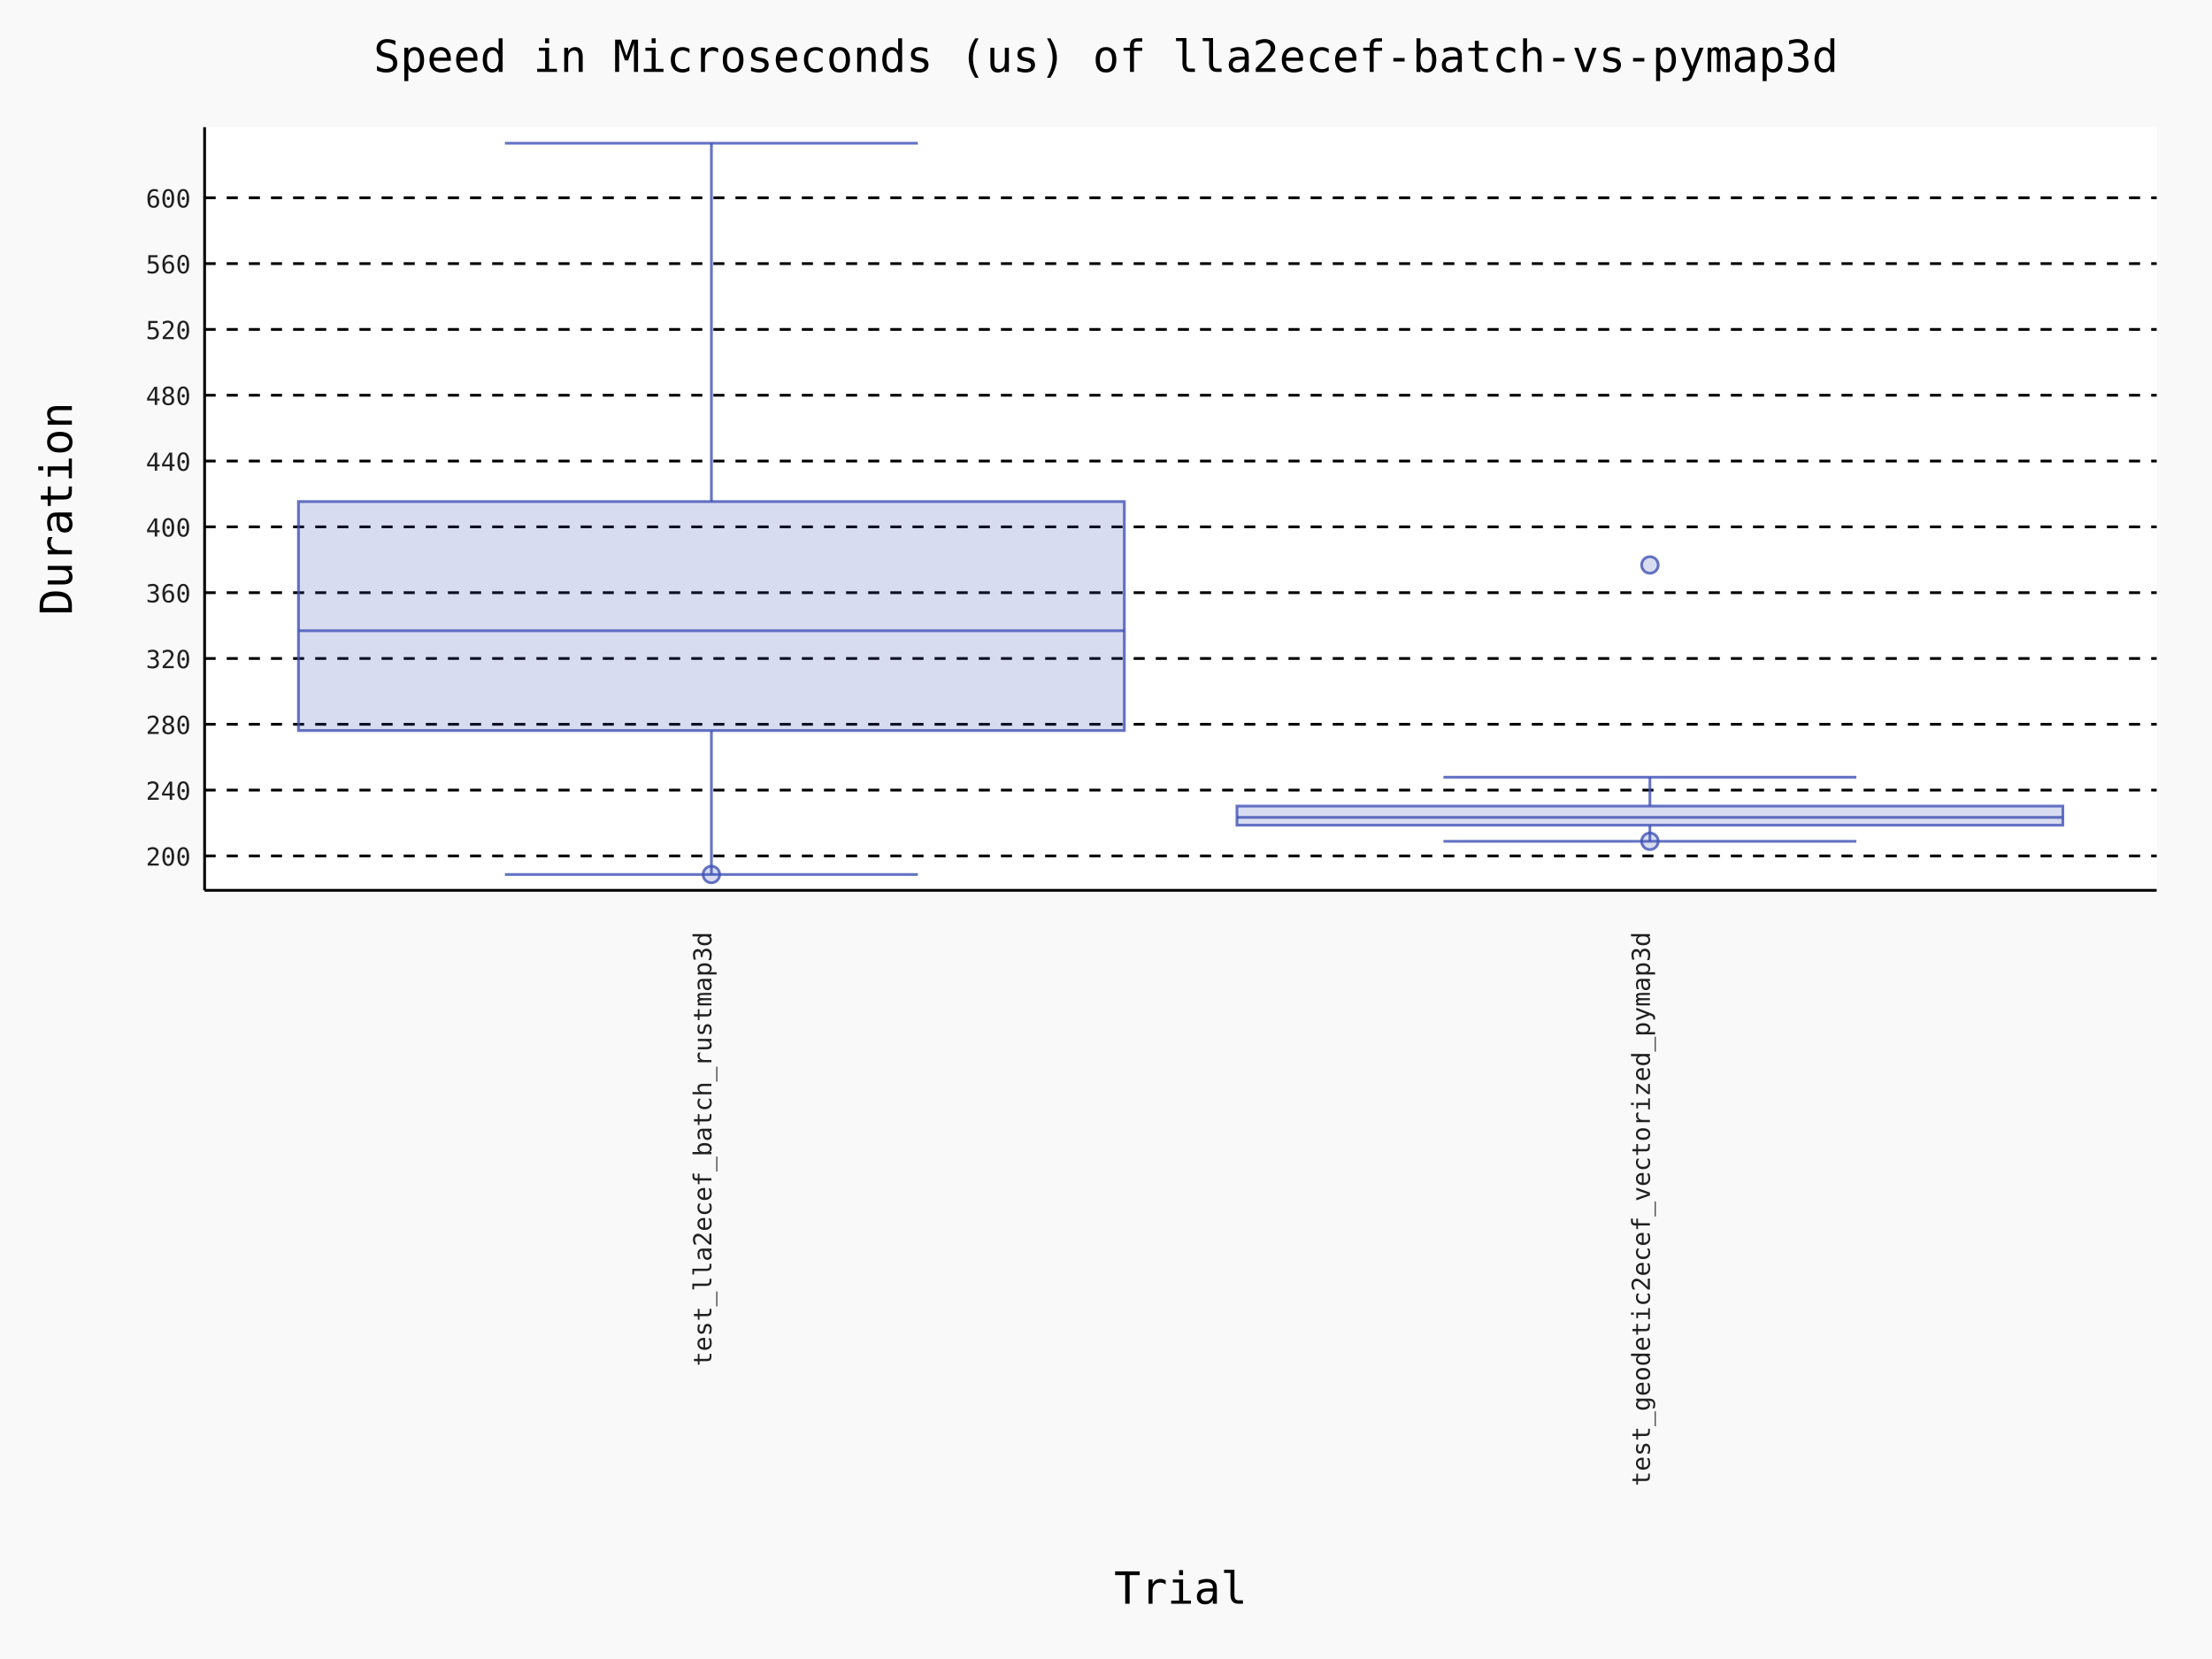
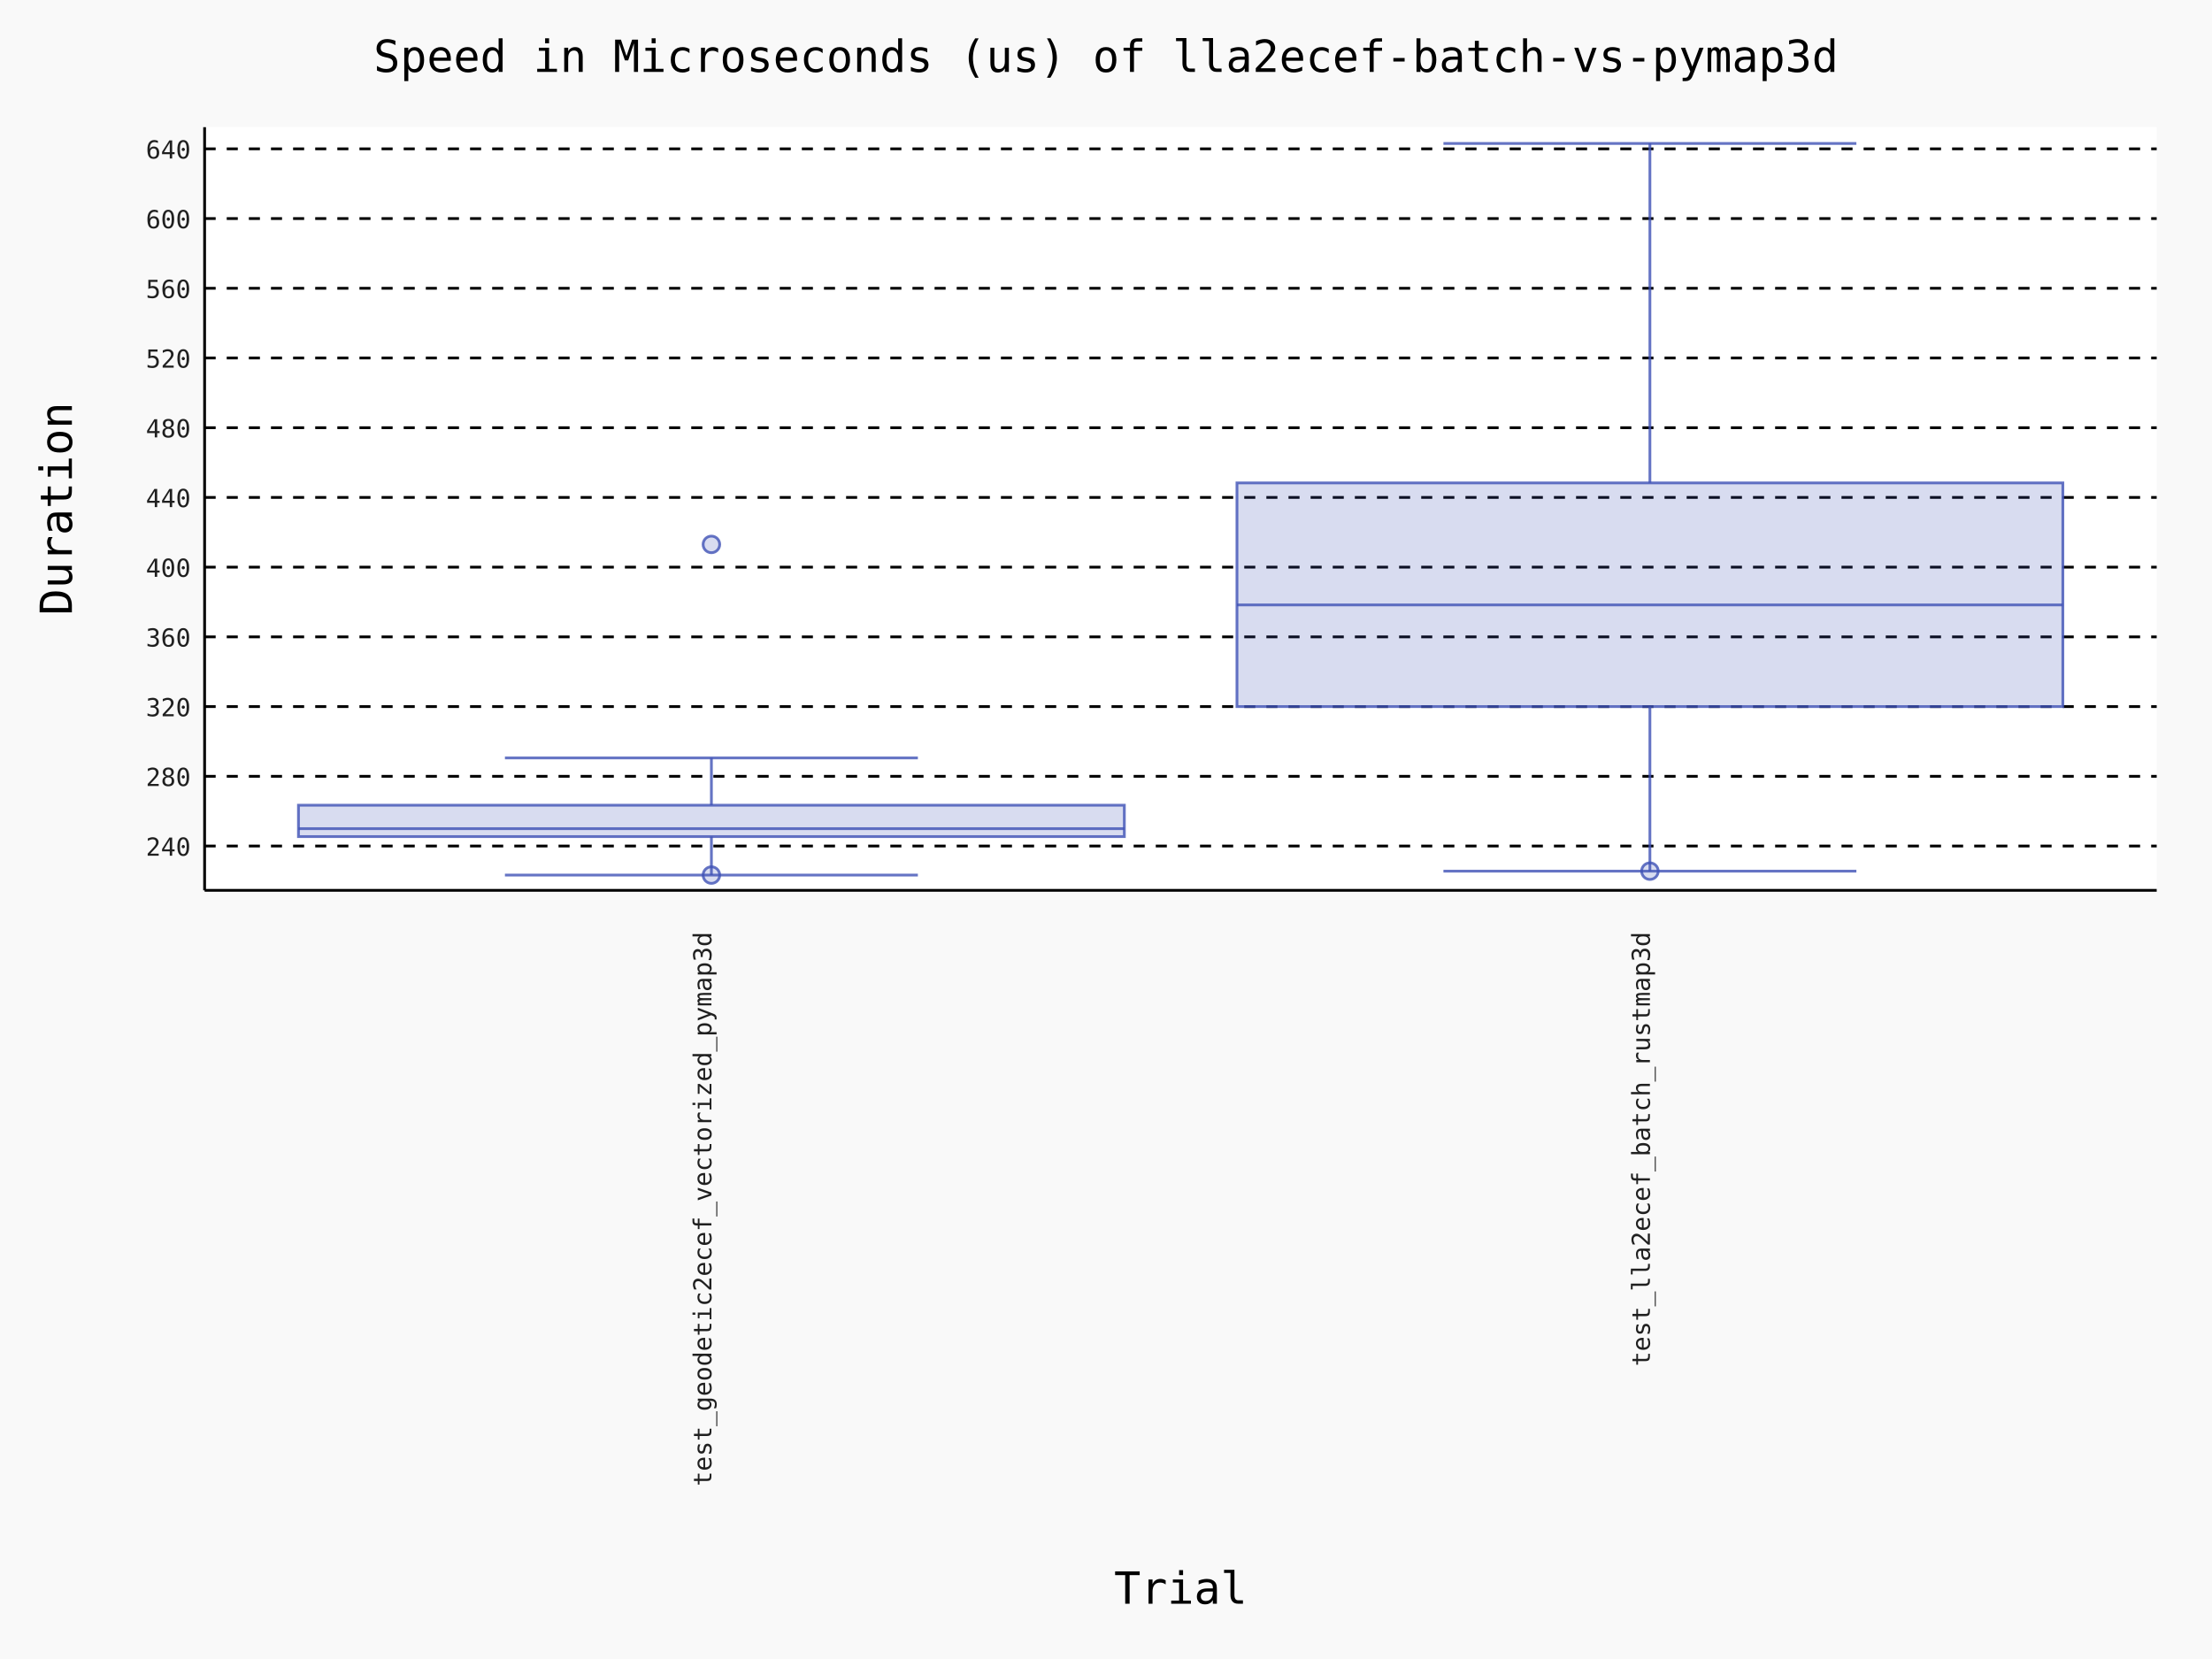
- <svg xmlns="http://www.w3.org/2000/svg" id="chart-59367ddc-31a4-4e6d-8678-80659b2a828a" class="pygal-chart" viewBox="0 0 800 600">
+ <svg xmlns="http://www.w3.org/2000/svg" id="chart-5acedd92-5e23-4edd-8d0f-d167cd2f7d47" class="pygal-chart" viewBox="0 0 800 600">
  <defs>
-     <style type="text/css">#chart-59367ddc-31a4-4e6d-8678-80659b2a828a{-webkit-user-select:none;-webkit-font-smoothing:antialiased;font-family:Consolas,"Deja Vu Sans Mono","Bitstream Vera Sans Mono","Courier New",monospace}#chart-59367ddc-31a4-4e6d-8678-80659b2a828a .title{font-family:Consolas,"Deja Vu Sans Mono","Bitstream Vera Sans Mono","Courier New",monospace;font-size:16px}#chart-59367ddc-31a4-4e6d-8678-80659b2a828a .legends .legend text{font-family:Consolas,"Deja Vu Sans Mono","Bitstream Vera Sans Mono","Courier New",monospace;font-size:14px}#chart-59367ddc-31a4-4e6d-8678-80659b2a828a .axis text{font-family:Consolas,"Deja Vu Sans Mono","Bitstream Vera Sans Mono","Courier New",monospace;font-size:10px}#chart-59367ddc-31a4-4e6d-8678-80659b2a828a .axis text.major{font-family:Consolas,"Deja Vu Sans Mono","Bitstream Vera Sans Mono","Courier New",monospace;font-size:10px}#chart-59367ddc-31a4-4e6d-8678-80659b2a828a .text-overlay text.value{font-family:Consolas,"Deja Vu Sans Mono","Bitstream Vera Sans Mono","Courier New",monospace;font-size:16px}#chart-59367ddc-31a4-4e6d-8678-80659b2a828a .text-overlay text.label{font-family:Consolas,"Deja Vu Sans Mono","Bitstream Vera Sans Mono","Courier New",monospace;font-size:10px}#chart-59367ddc-31a4-4e6d-8678-80659b2a828a .tooltip{font-family:Consolas,"Deja Vu Sans Mono","Bitstream Vera Sans Mono","Courier New",monospace;font-size:14px}#chart-59367ddc-31a4-4e6d-8678-80659b2a828a text.no_data{font-family:Consolas,"Deja Vu Sans Mono","Bitstream Vera Sans Mono","Courier New",monospace;font-size:64px}
- #chart-59367ddc-31a4-4e6d-8678-80659b2a828a{background-color:rgba(249,249,249,1)}#chart-59367ddc-31a4-4e6d-8678-80659b2a828a path,#chart-59367ddc-31a4-4e6d-8678-80659b2a828a line,#chart-59367ddc-31a4-4e6d-8678-80659b2a828a rect,#chart-59367ddc-31a4-4e6d-8678-80659b2a828a circle{-webkit-transition:150ms;-moz-transition:150ms;transition:150ms}#chart-59367ddc-31a4-4e6d-8678-80659b2a828a .graph &gt; .background{fill:rgba(249,249,249,1)}#chart-59367ddc-31a4-4e6d-8678-80659b2a828a .plot &gt; .background{fill:rgba(255,255,255,1)}#chart-59367ddc-31a4-4e6d-8678-80659b2a828a .graph{fill:rgba(0,0,0,.87)}#chart-59367ddc-31a4-4e6d-8678-80659b2a828a text.no_data{fill:rgba(0,0,0,1)}#chart-59367ddc-31a4-4e6d-8678-80659b2a828a .title{fill:rgba(0,0,0,1)}#chart-59367ddc-31a4-4e6d-8678-80659b2a828a .legends .legend text{fill:rgba(0,0,0,.87)}#chart-59367ddc-31a4-4e6d-8678-80659b2a828a .legends .legend:hover text{fill:rgba(0,0,0,1)}#chart-59367ddc-31a4-4e6d-8678-80659b2a828a .axis .line{stroke:rgba(0,0,0,1)}#chart-59367ddc-31a4-4e6d-8678-80659b2a828a .axis .guide.line{stroke:rgba(0,0,0,.54)}#chart-59367ddc-31a4-4e6d-8678-80659b2a828a .axis .major.line{stroke:rgba(0,0,0,.87)}#chart-59367ddc-31a4-4e6d-8678-80659b2a828a .axis text.major{fill:rgba(0,0,0,1)}#chart-59367ddc-31a4-4e6d-8678-80659b2a828a .axis.y .guides:hover .guide.line,#chart-59367ddc-31a4-4e6d-8678-80659b2a828a .line-graph .axis.x .guides:hover .guide.line,#chart-59367ddc-31a4-4e6d-8678-80659b2a828a .stackedline-graph .axis.x .guides:hover .guide.line,#chart-59367ddc-31a4-4e6d-8678-80659b2a828a .xy-graph .axis.x .guides:hover .guide.line{stroke:rgba(0,0,0,1)}#chart-59367ddc-31a4-4e6d-8678-80659b2a828a .axis .guides:hover text{fill:rgba(0,0,0,1)}#chart-59367ddc-31a4-4e6d-8678-80659b2a828a .reactive{fill-opacity:.7;stroke-opacity:.8;stroke-width:1}#chart-59367ddc-31a4-4e6d-8678-80659b2a828a .ci{stroke:rgba(0,0,0,.87)}#chart-59367ddc-31a4-4e6d-8678-80659b2a828a .reactive.active,#chart-59367ddc-31a4-4e6d-8678-80659b2a828a .active .reactive{fill-opacity:.8;stroke-opacity:.9;stroke-width:4}#chart-59367ddc-31a4-4e6d-8678-80659b2a828a .ci .reactive.active{stroke-width:1.5}#chart-59367ddc-31a4-4e6d-8678-80659b2a828a .series text{fill:rgba(0,0,0,1)}#chart-59367ddc-31a4-4e6d-8678-80659b2a828a .tooltip rect{fill:rgba(255,255,255,1);stroke:rgba(0,0,0,1);-webkit-transition:opacity 150ms;-moz-transition:opacity 150ms;transition:opacity 150ms}#chart-59367ddc-31a4-4e6d-8678-80659b2a828a .tooltip .label{fill:rgba(0,0,0,.87)}#chart-59367ddc-31a4-4e6d-8678-80659b2a828a .tooltip .label{fill:rgba(0,0,0,.87)}#chart-59367ddc-31a4-4e6d-8678-80659b2a828a .tooltip .legend{font-size:.8em;fill:rgba(0,0,0,.54)}#chart-59367ddc-31a4-4e6d-8678-80659b2a828a .tooltip .x_label{font-size:.6em;fill:rgba(0,0,0,1)}#chart-59367ddc-31a4-4e6d-8678-80659b2a828a .tooltip .xlink{font-size:.5em;text-decoration:underline}#chart-59367ddc-31a4-4e6d-8678-80659b2a828a .tooltip .value{font-size:1.5em}#chart-59367ddc-31a4-4e6d-8678-80659b2a828a .bound{font-size:.5em}#chart-59367ddc-31a4-4e6d-8678-80659b2a828a .max-value{font-size:.75em;fill:rgba(0,0,0,.54)}#chart-59367ddc-31a4-4e6d-8678-80659b2a828a .map-element{fill:rgba(255,255,255,1);stroke:rgba(0,0,0,.54) !important}#chart-59367ddc-31a4-4e6d-8678-80659b2a828a .map-element .reactive{fill-opacity:inherit;stroke-opacity:inherit}#chart-59367ddc-31a4-4e6d-8678-80659b2a828a .color-0,#chart-59367ddc-31a4-4e6d-8678-80659b2a828a .color-0 a:visited{stroke:#3F51B5;fill:#3F51B5}#chart-59367ddc-31a4-4e6d-8678-80659b2a828a .color-1,#chart-59367ddc-31a4-4e6d-8678-80659b2a828a .color-1 a:visited{stroke:#3F51B5;fill:#3F51B5}#chart-59367ddc-31a4-4e6d-8678-80659b2a828a .text-overlay .color-0 text{fill:black}#chart-59367ddc-31a4-4e6d-8678-80659b2a828a .text-overlay .color-1 text{fill:black}
- #chart-59367ddc-31a4-4e6d-8678-80659b2a828a text.no_data{text-anchor:middle}#chart-59367ddc-31a4-4e6d-8678-80659b2a828a .guide.line{fill:none}#chart-59367ddc-31a4-4e6d-8678-80659b2a828a .centered{text-anchor:middle}#chart-59367ddc-31a4-4e6d-8678-80659b2a828a .title{text-anchor:middle}#chart-59367ddc-31a4-4e6d-8678-80659b2a828a .legends .legend text{fill-opacity:1}#chart-59367ddc-31a4-4e6d-8678-80659b2a828a .axis.x text{text-anchor:middle}#chart-59367ddc-31a4-4e6d-8678-80659b2a828a .axis.x:not(.web) text[transform]{text-anchor:start}#chart-59367ddc-31a4-4e6d-8678-80659b2a828a .axis.x:not(.web) text[transform].backwards{text-anchor:end}#chart-59367ddc-31a4-4e6d-8678-80659b2a828a .axis.y text{text-anchor:end}#chart-59367ddc-31a4-4e6d-8678-80659b2a828a .axis.y text[transform].backwards{text-anchor:start}#chart-59367ddc-31a4-4e6d-8678-80659b2a828a .axis.y2 text{text-anchor:start}#chart-59367ddc-31a4-4e6d-8678-80659b2a828a .axis.y2 text[transform].backwards{text-anchor:end}#chart-59367ddc-31a4-4e6d-8678-80659b2a828a .axis .guide.line{stroke-dasharray:4,4;stroke:black}#chart-59367ddc-31a4-4e6d-8678-80659b2a828a .axis .major.guide.line{stroke-dasharray:6,6;stroke:black}#chart-59367ddc-31a4-4e6d-8678-80659b2a828a .horizontal .axis.y .guide.line,#chart-59367ddc-31a4-4e6d-8678-80659b2a828a .horizontal .axis.y2 .guide.line,#chart-59367ddc-31a4-4e6d-8678-80659b2a828a .vertical .axis.x .guide.line{opacity:0}#chart-59367ddc-31a4-4e6d-8678-80659b2a828a .horizontal .axis.always_show .guide.line,#chart-59367ddc-31a4-4e6d-8678-80659b2a828a .vertical .axis.always_show .guide.line{opacity:1 !important}#chart-59367ddc-31a4-4e6d-8678-80659b2a828a .axis.y .guides:hover .guide.line,#chart-59367ddc-31a4-4e6d-8678-80659b2a828a .axis.y2 .guides:hover .guide.line,#chart-59367ddc-31a4-4e6d-8678-80659b2a828a .axis.x .guides:hover .guide.line{opacity:1}#chart-59367ddc-31a4-4e6d-8678-80659b2a828a .axis .guides:hover text{opacity:1}#chart-59367ddc-31a4-4e6d-8678-80659b2a828a .nofill{fill:none}#chart-59367ddc-31a4-4e6d-8678-80659b2a828a .subtle-fill{fill-opacity:.2}#chart-59367ddc-31a4-4e6d-8678-80659b2a828a .dot{stroke-width:1px;fill-opacity:1;stroke-opacity:1}#chart-59367ddc-31a4-4e6d-8678-80659b2a828a .dot.active{stroke-width:5px}#chart-59367ddc-31a4-4e6d-8678-80659b2a828a .dot.negative{fill:transparent}#chart-59367ddc-31a4-4e6d-8678-80659b2a828a text,#chart-59367ddc-31a4-4e6d-8678-80659b2a828a tspan{stroke:none !important}#chart-59367ddc-31a4-4e6d-8678-80659b2a828a .series text.active{opacity:1}#chart-59367ddc-31a4-4e6d-8678-80659b2a828a .tooltip rect{fill-opacity:.95;stroke-width:.5}#chart-59367ddc-31a4-4e6d-8678-80659b2a828a .tooltip text{fill-opacity:1}#chart-59367ddc-31a4-4e6d-8678-80659b2a828a .showable{visibility:hidden}#chart-59367ddc-31a4-4e6d-8678-80659b2a828a .showable.shown{visibility:visible}#chart-59367ddc-31a4-4e6d-8678-80659b2a828a .gauge-background{fill:rgba(229,229,229,1);stroke:none}#chart-59367ddc-31a4-4e6d-8678-80659b2a828a .bg-lines{stroke:rgba(249,249,249,1);stroke-width:2px}
+     <style type="text/css">#chart-5acedd92-5e23-4edd-8d0f-d167cd2f7d47{-webkit-user-select:none;-webkit-font-smoothing:antialiased;font-family:Consolas,"Deja Vu Sans Mono","Bitstream Vera Sans Mono","Courier New",monospace}#chart-5acedd92-5e23-4edd-8d0f-d167cd2f7d47 .title{font-family:Consolas,"Deja Vu Sans Mono","Bitstream Vera Sans Mono","Courier New",monospace;font-size:16px}#chart-5acedd92-5e23-4edd-8d0f-d167cd2f7d47 .legends .legend text{font-family:Consolas,"Deja Vu Sans Mono","Bitstream Vera Sans Mono","Courier New",monospace;font-size:14px}#chart-5acedd92-5e23-4edd-8d0f-d167cd2f7d47 .axis text{font-family:Consolas,"Deja Vu Sans Mono","Bitstream Vera Sans Mono","Courier New",monospace;font-size:10px}#chart-5acedd92-5e23-4edd-8d0f-d167cd2f7d47 .axis text.major{font-family:Consolas,"Deja Vu Sans Mono","Bitstream Vera Sans Mono","Courier New",monospace;font-size:10px}#chart-5acedd92-5e23-4edd-8d0f-d167cd2f7d47 .text-overlay text.value{font-family:Consolas,"Deja Vu Sans Mono","Bitstream Vera Sans Mono","Courier New",monospace;font-size:16px}#chart-5acedd92-5e23-4edd-8d0f-d167cd2f7d47 .text-overlay text.label{font-family:Consolas,"Deja Vu Sans Mono","Bitstream Vera Sans Mono","Courier New",monospace;font-size:10px}#chart-5acedd92-5e23-4edd-8d0f-d167cd2f7d47 .tooltip{font-family:Consolas,"Deja Vu Sans Mono","Bitstream Vera Sans Mono","Courier New",monospace;font-size:14px}#chart-5acedd92-5e23-4edd-8d0f-d167cd2f7d47 text.no_data{font-family:Consolas,"Deja Vu Sans Mono","Bitstream Vera Sans Mono","Courier New",monospace;font-size:64px}
+ #chart-5acedd92-5e23-4edd-8d0f-d167cd2f7d47{background-color:rgba(249,249,249,1)}#chart-5acedd92-5e23-4edd-8d0f-d167cd2f7d47 path,#chart-5acedd92-5e23-4edd-8d0f-d167cd2f7d47 line,#chart-5acedd92-5e23-4edd-8d0f-d167cd2f7d47 rect,#chart-5acedd92-5e23-4edd-8d0f-d167cd2f7d47 circle{-webkit-transition:150ms;-moz-transition:150ms;transition:150ms}#chart-5acedd92-5e23-4edd-8d0f-d167cd2f7d47 .graph &gt; .background{fill:rgba(249,249,249,1)}#chart-5acedd92-5e23-4edd-8d0f-d167cd2f7d47 .plot &gt; .background{fill:rgba(255,255,255,1)}#chart-5acedd92-5e23-4edd-8d0f-d167cd2f7d47 .graph{fill:rgba(0,0,0,.87)}#chart-5acedd92-5e23-4edd-8d0f-d167cd2f7d47 text.no_data{fill:rgba(0,0,0,1)}#chart-5acedd92-5e23-4edd-8d0f-d167cd2f7d47 .title{fill:rgba(0,0,0,1)}#chart-5acedd92-5e23-4edd-8d0f-d167cd2f7d47 .legends .legend text{fill:rgba(0,0,0,.87)}#chart-5acedd92-5e23-4edd-8d0f-d167cd2f7d47 .legends .legend:hover text{fill:rgba(0,0,0,1)}#chart-5acedd92-5e23-4edd-8d0f-d167cd2f7d47 .axis .line{stroke:rgba(0,0,0,1)}#chart-5acedd92-5e23-4edd-8d0f-d167cd2f7d47 .axis .guide.line{stroke:rgba(0,0,0,.54)}#chart-5acedd92-5e23-4edd-8d0f-d167cd2f7d47 .axis .major.line{stroke:rgba(0,0,0,.87)}#chart-5acedd92-5e23-4edd-8d0f-d167cd2f7d47 .axis text.major{fill:rgba(0,0,0,1)}#chart-5acedd92-5e23-4edd-8d0f-d167cd2f7d47 .axis.y .guides:hover .guide.line,#chart-5acedd92-5e23-4edd-8d0f-d167cd2f7d47 .line-graph .axis.x .guides:hover .guide.line,#chart-5acedd92-5e23-4edd-8d0f-d167cd2f7d47 .stackedline-graph .axis.x .guides:hover .guide.line,#chart-5acedd92-5e23-4edd-8d0f-d167cd2f7d47 .xy-graph .axis.x .guides:hover .guide.line{stroke:rgba(0,0,0,1)}#chart-5acedd92-5e23-4edd-8d0f-d167cd2f7d47 .axis .guides:hover text{fill:rgba(0,0,0,1)}#chart-5acedd92-5e23-4edd-8d0f-d167cd2f7d47 .reactive{fill-opacity:.7;stroke-opacity:.8;stroke-width:1}#chart-5acedd92-5e23-4edd-8d0f-d167cd2f7d47 .ci{stroke:rgba(0,0,0,.87)}#chart-5acedd92-5e23-4edd-8d0f-d167cd2f7d47 .reactive.active,#chart-5acedd92-5e23-4edd-8d0f-d167cd2f7d47 .active .reactive{fill-opacity:.8;stroke-opacity:.9;stroke-width:4}#chart-5acedd92-5e23-4edd-8d0f-d167cd2f7d47 .ci .reactive.active{stroke-width:1.5}#chart-5acedd92-5e23-4edd-8d0f-d167cd2f7d47 .series text{fill:rgba(0,0,0,1)}#chart-5acedd92-5e23-4edd-8d0f-d167cd2f7d47 .tooltip rect{fill:rgba(255,255,255,1);stroke:rgba(0,0,0,1);-webkit-transition:opacity 150ms;-moz-transition:opacity 150ms;transition:opacity 150ms}#chart-5acedd92-5e23-4edd-8d0f-d167cd2f7d47 .tooltip .label{fill:rgba(0,0,0,.87)}#chart-5acedd92-5e23-4edd-8d0f-d167cd2f7d47 .tooltip .label{fill:rgba(0,0,0,.87)}#chart-5acedd92-5e23-4edd-8d0f-d167cd2f7d47 .tooltip .legend{font-size:.8em;fill:rgba(0,0,0,.54)}#chart-5acedd92-5e23-4edd-8d0f-d167cd2f7d47 .tooltip .x_label{font-size:.6em;fill:rgba(0,0,0,1)}#chart-5acedd92-5e23-4edd-8d0f-d167cd2f7d47 .tooltip .xlink{font-size:.5em;text-decoration:underline}#chart-5acedd92-5e23-4edd-8d0f-d167cd2f7d47 .tooltip .value{font-size:1.5em}#chart-5acedd92-5e23-4edd-8d0f-d167cd2f7d47 .bound{font-size:.5em}#chart-5acedd92-5e23-4edd-8d0f-d167cd2f7d47 .max-value{font-size:.75em;fill:rgba(0,0,0,.54)}#chart-5acedd92-5e23-4edd-8d0f-d167cd2f7d47 .map-element{fill:rgba(255,255,255,1);stroke:rgba(0,0,0,.54) !important}#chart-5acedd92-5e23-4edd-8d0f-d167cd2f7d47 .map-element .reactive{fill-opacity:inherit;stroke-opacity:inherit}#chart-5acedd92-5e23-4edd-8d0f-d167cd2f7d47 .color-0,#chart-5acedd92-5e23-4edd-8d0f-d167cd2f7d47 .color-0 a:visited{stroke:#3F51B5;fill:#3F51B5}#chart-5acedd92-5e23-4edd-8d0f-d167cd2f7d47 .color-1,#chart-5acedd92-5e23-4edd-8d0f-d167cd2f7d47 .color-1 a:visited{stroke:#3F51B5;fill:#3F51B5}#chart-5acedd92-5e23-4edd-8d0f-d167cd2f7d47 .text-overlay .color-0 text{fill:black}#chart-5acedd92-5e23-4edd-8d0f-d167cd2f7d47 .text-overlay .color-1 text{fill:black}
+ #chart-5acedd92-5e23-4edd-8d0f-d167cd2f7d47 text.no_data{text-anchor:middle}#chart-5acedd92-5e23-4edd-8d0f-d167cd2f7d47 .guide.line{fill:none}#chart-5acedd92-5e23-4edd-8d0f-d167cd2f7d47 .centered{text-anchor:middle}#chart-5acedd92-5e23-4edd-8d0f-d167cd2f7d47 .title{text-anchor:middle}#chart-5acedd92-5e23-4edd-8d0f-d167cd2f7d47 .legends .legend text{fill-opacity:1}#chart-5acedd92-5e23-4edd-8d0f-d167cd2f7d47 .axis.x text{text-anchor:middle}#chart-5acedd92-5e23-4edd-8d0f-d167cd2f7d47 .axis.x:not(.web) text[transform]{text-anchor:start}#chart-5acedd92-5e23-4edd-8d0f-d167cd2f7d47 .axis.x:not(.web) text[transform].backwards{text-anchor:end}#chart-5acedd92-5e23-4edd-8d0f-d167cd2f7d47 .axis.y text{text-anchor:end}#chart-5acedd92-5e23-4edd-8d0f-d167cd2f7d47 .axis.y text[transform].backwards{text-anchor:start}#chart-5acedd92-5e23-4edd-8d0f-d167cd2f7d47 .axis.y2 text{text-anchor:start}#chart-5acedd92-5e23-4edd-8d0f-d167cd2f7d47 .axis.y2 text[transform].backwards{text-anchor:end}#chart-5acedd92-5e23-4edd-8d0f-d167cd2f7d47 .axis .guide.line{stroke-dasharray:4,4;stroke:black}#chart-5acedd92-5e23-4edd-8d0f-d167cd2f7d47 .axis .major.guide.line{stroke-dasharray:6,6;stroke:black}#chart-5acedd92-5e23-4edd-8d0f-d167cd2f7d47 .horizontal .axis.y .guide.line,#chart-5acedd92-5e23-4edd-8d0f-d167cd2f7d47 .horizontal .axis.y2 .guide.line,#chart-5acedd92-5e23-4edd-8d0f-d167cd2f7d47 .vertical .axis.x .guide.line{opacity:0}#chart-5acedd92-5e23-4edd-8d0f-d167cd2f7d47 .horizontal .axis.always_show .guide.line,#chart-5acedd92-5e23-4edd-8d0f-d167cd2f7d47 .vertical .axis.always_show .guide.line{opacity:1 !important}#chart-5acedd92-5e23-4edd-8d0f-d167cd2f7d47 .axis.y .guides:hover .guide.line,#chart-5acedd92-5e23-4edd-8d0f-d167cd2f7d47 .axis.y2 .guides:hover .guide.line,#chart-5acedd92-5e23-4edd-8d0f-d167cd2f7d47 .axis.x .guides:hover .guide.line{opacity:1}#chart-5acedd92-5e23-4edd-8d0f-d167cd2f7d47 .axis .guides:hover text{opacity:1}#chart-5acedd92-5e23-4edd-8d0f-d167cd2f7d47 .nofill{fill:none}#chart-5acedd92-5e23-4edd-8d0f-d167cd2f7d47 .subtle-fill{fill-opacity:.2}#chart-5acedd92-5e23-4edd-8d0f-d167cd2f7d47 .dot{stroke-width:1px;fill-opacity:1;stroke-opacity:1}#chart-5acedd92-5e23-4edd-8d0f-d167cd2f7d47 .dot.active{stroke-width:5px}#chart-5acedd92-5e23-4edd-8d0f-d167cd2f7d47 .dot.negative{fill:transparent}#chart-5acedd92-5e23-4edd-8d0f-d167cd2f7d47 text,#chart-5acedd92-5e23-4edd-8d0f-d167cd2f7d47 tspan{stroke:none !important}#chart-5acedd92-5e23-4edd-8d0f-d167cd2f7d47 .series text.active{opacity:1}#chart-5acedd92-5e23-4edd-8d0f-d167cd2f7d47 .tooltip rect{fill-opacity:.95;stroke-width:.5}#chart-5acedd92-5e23-4edd-8d0f-d167cd2f7d47 .tooltip text{fill-opacity:1}#chart-5acedd92-5e23-4edd-8d0f-d167cd2f7d47 .showable{visibility:hidden}#chart-5acedd92-5e23-4edd-8d0f-d167cd2f7d47 .showable.shown{visibility:visible}#chart-5acedd92-5e23-4edd-8d0f-d167cd2f7d47 .gauge-background{fill:rgba(229,229,229,1);stroke:none}#chart-5acedd92-5e23-4edd-8d0f-d167cd2f7d47 .bg-lines{stroke:rgba(249,249,249,1);stroke-width:2px}
.tooltip .value{font-size:1em !important}.axis text{font-size:9px !important}</style>
  </defs>
  <g class="graph custombox-graph vertical">
    <rect x="0" y="0" width="800" height="600" class="background" />
    <g transform="translate(74, 46)" class="plot">
      <rect x="0" y="0" width="706.0" height="276.0" class="background" />
      <g class="axis y always_show">
        <path d="M0 276 h706" class="line" />
        <g class="guides">
-           <path d="M0 263.552 h706" class="guide line" />
-           <text x="-5" y="267.052" class="">200</text>
+           <path d="M0 259.976 h706" class="guide line" />
+           <text x="-5" y="263.476" class="">240</text>
        </g>
        <g class="guides">
-           <path d="M0 239.751 h706" class="guide line" />
-           <text x="-5" y="243.251" class="">240</text>
+           <path d="M0 234.761 h706" class="guide line" />
+           <text x="-5" y="238.261" class="">280</text>
        </g>
        <g class="guides">
-           <path d="M0 215.949 h706" class="guide line" />
-           <text x="-5" y="219.449" class="">280</text>
+           <path d="M0 209.547 h706" class="guide line" />
+           <text x="-5" y="213.047" class="">320</text>
        </g>
        <g class="guides">
-           <path d="M0 192.148 h706" class="guide line" />
-           <text x="-5" y="195.648" class="">320</text>
+           <path d="M0 184.332 h706" class="guide line" />
+           <text x="-5" y="187.832" class="">360</text>
        </g>
        <g class="guides">
-           <path d="M0 168.347 h706" class="guide line" />
-           <text x="-5" y="171.847" class="">360</text>
+           <path d="M0 159.117 h706" class="guide line" />
+           <text x="-5" y="162.617" class="">400</text>
        </g>
        <g class="guides">
-           <path d="M0 144.545 h706" class="guide line" />
-           <text x="-5" y="148.045" class="">400</text>
+           <path d="M0 133.903 h706" class="guide line" />
+           <text x="-5" y="137.403" class="">440</text>
        </g>
        <g class="guides">
-           <path d="M0 120.744 h706" class="guide line" />
-           <text x="-5" y="124.244" class="">440</text>
+           <path d="M0 108.688 h706" class="guide line" />
+           <text x="-5" y="112.188" class="">480</text>
        </g>
        <g class="guides">
-           <path d="M0 96.943 h706" class="guide line" />
-           <text x="-5" y="100.443" class="">480</text>
+           <path d="M0 83.473 h706" class="guide line" />
+           <text x="-5" y="86.973" class="">520</text>
        </g>
        <g class="guides">
-           <path d="M0 73.141 h706" class="guide line" />
-           <text x="-5" y="76.641" class="">520</text>
+           <path d="M0 58.259 h706" class="guide line" />
+           <text x="-5" y="61.759" class="">560</text>
        </g>
        <g class="guides">
-           <path d="M0 49.34 h706" class="guide line" />
-           <text x="-5" y="52.84" class="">560</text>
+           <path d="M0 33.044 h706" class="guide line" />
+           <text x="-5" y="36.544" class="">600</text>
        </g>
        <g class="guides">
-           <path d="M0 25.539 h706" class="guide line" />
-           <text x="-5" y="29.039" class="">600</text>
+           <path d="M0 7.829 h706" class="guide line" />
+           <text x="-5" y="11.329" class="">640</text>
        </g>
      </g>
      <g class="axis x">
        <path d="M0 0 v276" class="line" />
        <g class="guides">
          <path d="M183.288 0 v276" class="guide line" />
-           <text x="183.288" y="291.0" class="backwards" transform="rotate(270 183.2885 291)">test_lla2ecef_batch_rustmap3d</text>
+           <text x="183.288" y="291.0" class="backwards" transform="rotate(270 183.2885 291)">test_geodetic2ecef_vectorized_pymap3d</text>
        </g>
        <g class="guides">
          <path d="M522.712 0 v276" class="guide line" />
-           <text x="522.712" y="291.0" class="backwards" transform="rotate(270 522.7115 291)">test_geodetic2ecef_vectorized_pymap3d</text>
+           <text x="522.712" y="291.0" class="backwards" transform="rotate(270 522.7115 291)">test_lla2ecef_batch_rustmap3d</text>
        </g>
      </g>
      <g class="series serie-0 color-0">
        <g class="boxes">
          <g class="box">
-             <path stroke-width="3" d="M108.615 270.271 L257.962 270.271" class="reactive tooltip-trigger" />
-             <path stroke-width="3" d="M33.942 182.107 L332.635 182.107" class="reactive tooltip-trigger" />
-             <path stroke-width="3" d="M108.615 5.803 L257.962 5.803" class="reactive tooltip-trigger" />
-             <path stroke-width="2" d="M183.288 270.271 L183.288 218.205" class="reactive tooltip-trigger" />
-             <path stroke-width="2" d="M183.288 5.803 L183.288 135.397" class="reactive tooltip-trigger" />
-             <rect x="33.942" y="135.397" height="82.808" width="298.692" class="subtle-fill reactive tooltip-trigger" />
-             <circle cx="183.288" cy="270.271" r="3" class="subtle-fill reactive tooltip-trigger" />
-             <circle cx="183.288" cy="-826.672" r="3" class="subtle-fill reactive tooltip-trigger" />
+             <path stroke-width="3" d="M108.615 270.482 L257.962 270.482" class="reactive tooltip-trigger" />
+             <path stroke-width="3" d="M33.942 253.698 L332.635 253.698" class="reactive tooltip-trigger" />
+             <path stroke-width="3" d="M108.615 228.116 L257.962 228.116" class="reactive tooltip-trigger" />
+             <path stroke-width="2" d="M183.288 270.482 L183.288 256.568" class="reactive tooltip-trigger" />
+             <path stroke-width="2" d="M183.288 228.116 L183.288 245.215" class="reactive tooltip-trigger" />
+             <rect x="33.942" y="245.215" height="11.354" width="298.692" class="subtle-fill reactive tooltip-trigger" />
+             <circle cx="183.288" cy="270.482" r="3" class="subtle-fill reactive tooltip-trigger" />
+             <circle cx="183.288" cy="150.896" r="3" class="subtle-fill reactive tooltip-trigger" />
          </g>
        </g>
      </g>
      <g class="series serie-1 color-1">
        <g class="boxes">
          <g class="box">
-             <path stroke-width="3" d="M448.038 258.271 L597.385 258.271" class="reactive tooltip-trigger" />
-             <path stroke-width="3" d="M373.365 249.618 L672.058 249.618" class="reactive tooltip-trigger" />
-             <path stroke-width="3" d="M448.038 235.089 L597.385 235.089" class="reactive tooltip-trigger" />
-             <path stroke-width="2" d="M522.712 258.271 L522.712 252.444" class="reactive tooltip-trigger" />
-             <path stroke-width="2" d="M522.712 235.089 L522.712 245.527" class="reactive tooltip-trigger" />
-             <rect x="373.365" y="245.527" height="6.917" width="298.692" class="subtle-fill reactive tooltip-trigger" />
-             <circle cx="522.712" cy="258.271" r="3" class="subtle-fill reactive tooltip-trigger" />
-             <circle cx="522.712" cy="158.33" r="3" class="subtle-fill reactive tooltip-trigger" />
+             <path stroke-width="3" d="M448.038 269.064 L597.385 269.064" class="reactive tooltip-trigger" />
+             <path stroke-width="3" d="M373.365 172.775 L672.058 172.775" class="reactive tooltip-trigger" />
+             <path stroke-width="3" d="M448.038 5.886 L597.385 5.886" class="reactive tooltip-trigger" />
+             <path stroke-width="2" d="M522.712 269.064 L522.712 209.547" class="reactive tooltip-trigger" />
+             <path stroke-width="2" d="M522.712 5.886 L522.712 128.65" class="reactive tooltip-trigger" />
+             <rect x="373.365" y="128.65" height="80.897" width="298.692" class="subtle-fill reactive tooltip-trigger" />
+             <circle cx="522.712" cy="269.064" r="3" class="subtle-fill reactive tooltip-trigger" />
+             <circle cx="522.712" cy="-92.793" r="3" class="subtle-fill reactive tooltip-trigger" />
          </g>
        </g>
      </g>
    </g>
    <g class="titles">
      <text x="400.0" y="26" class="title plot_title">Speed in Microseconds (us) of lla2ecef-batch-vs-pymap3d</text>
      <text x="427.0" y="580.0" class="title">Trial</text>
      <text x="0" y="210.0" class="title" transform="rotate(-90 0 184)">Duration</text>
    </g>
    <g transform="translate(74, 46)" class="plot overlay">
      <g class="series serie-0 color-0" />
      <g class="series serie-1 color-1" />
    </g>
    <g transform="translate(74, 46)" class="plot text-overlay">
      <g class="series serie-0 color-0" />
      <g class="series serie-1 color-1" />
    </g>
    <g transform="translate(74, 46)" class="plot tooltip-overlay">
      <g transform="translate(0 0)" style="opacity: 0" class="tooltip">
        <rect rx="0" ry="0" width="0" height="0" class="tooltip-box" />
        <g class="text" />
      </g>
    </g>
  </g>
</svg>
